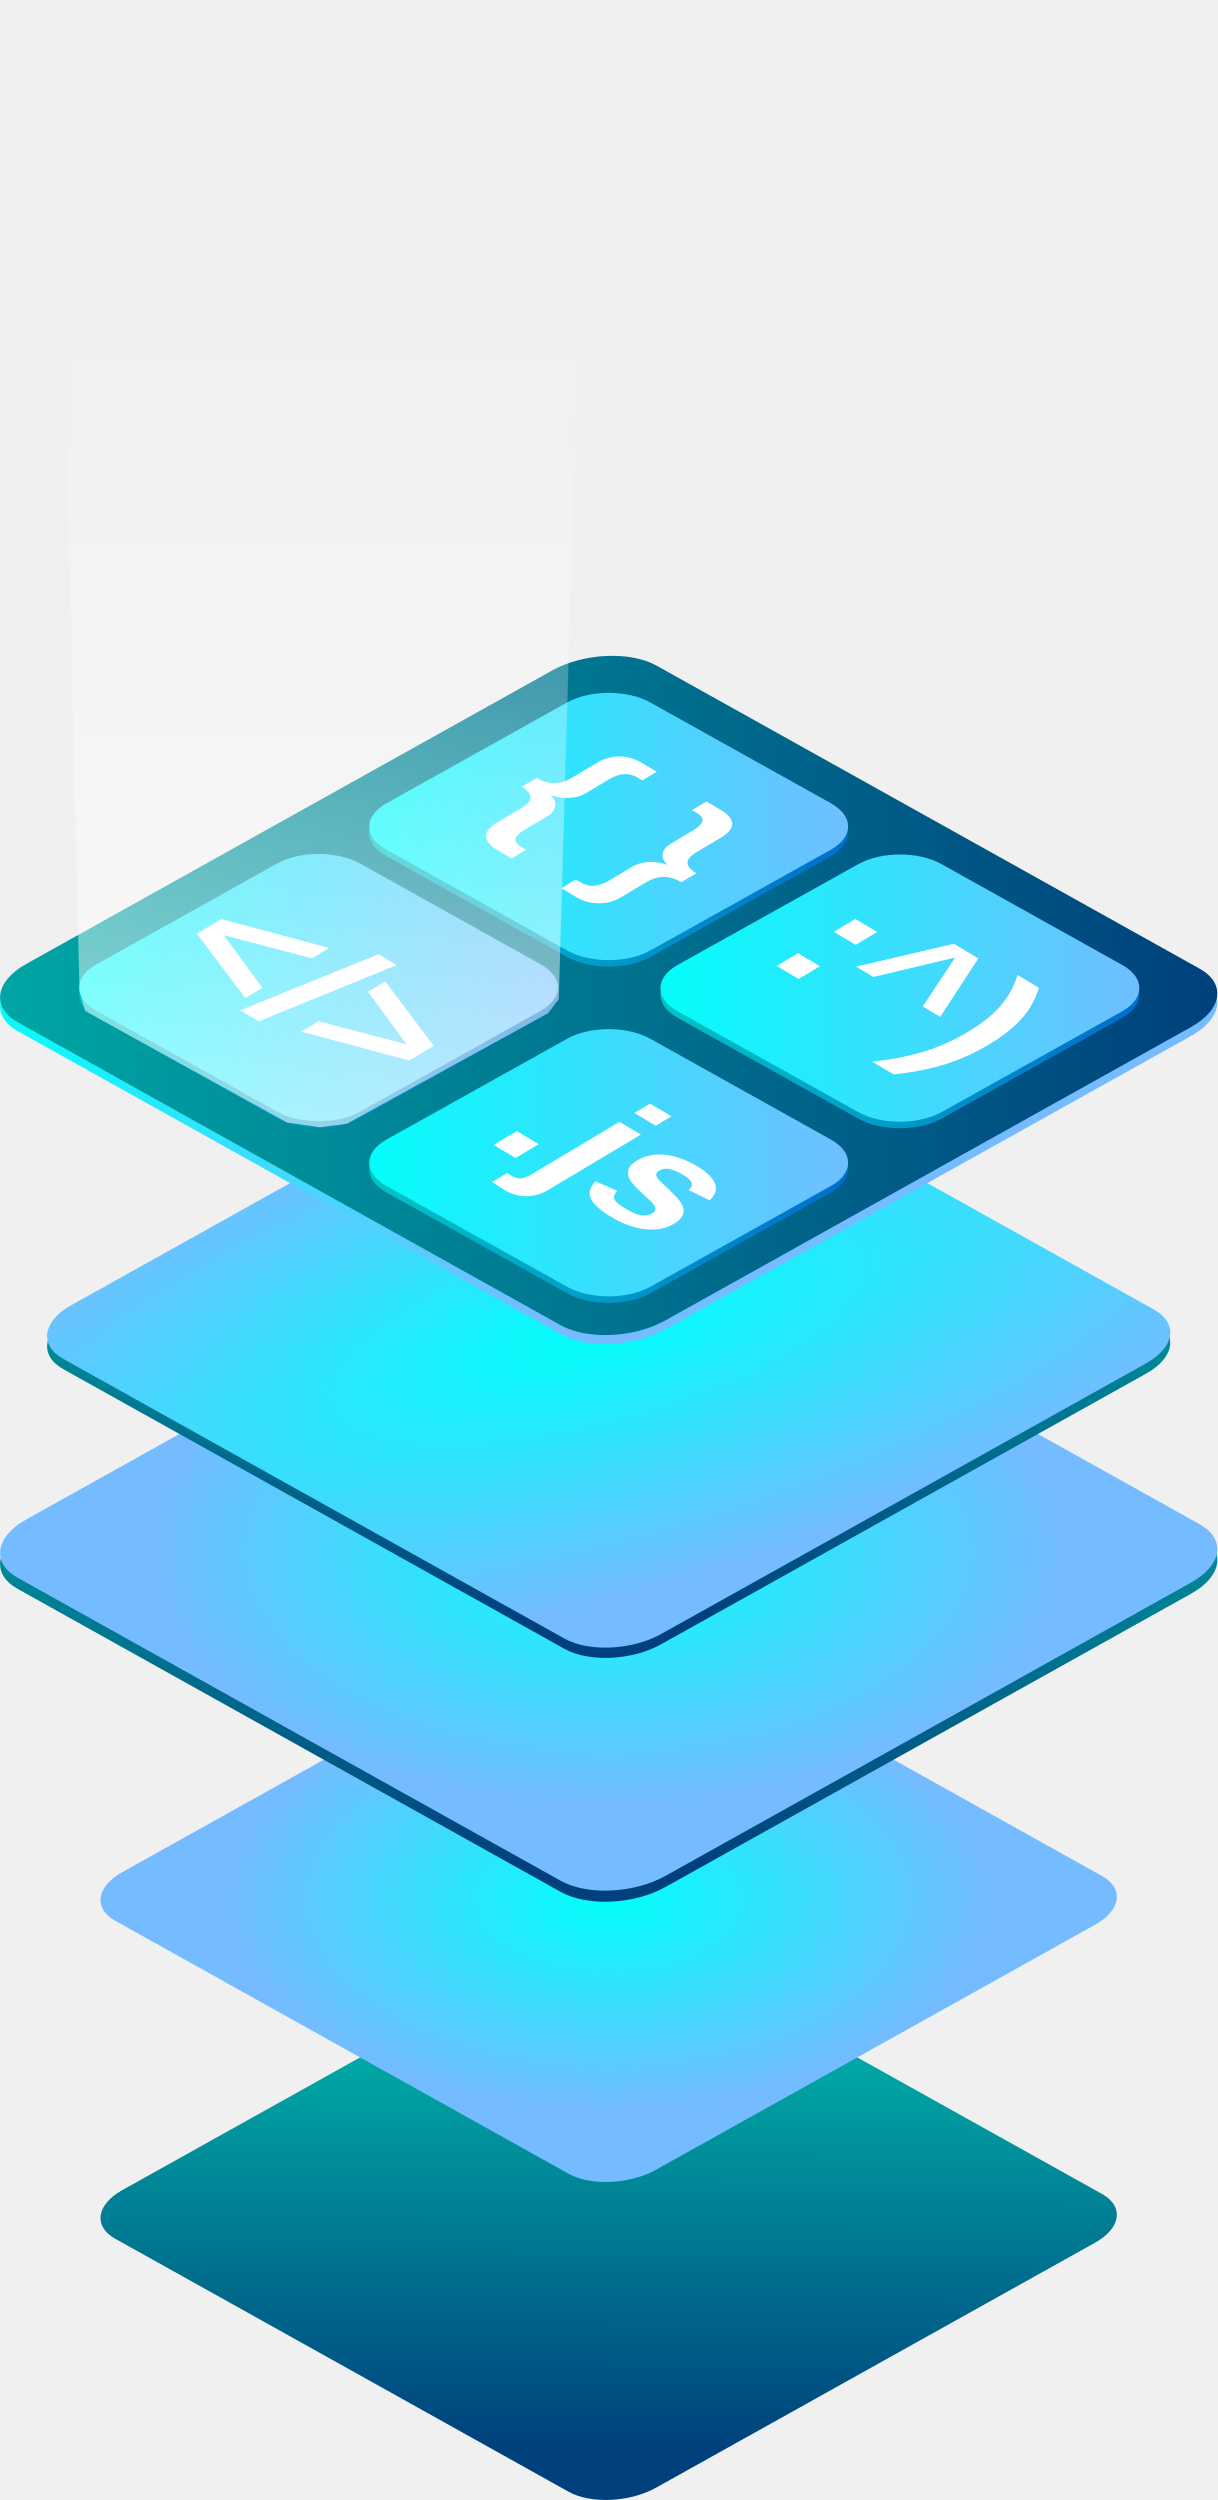
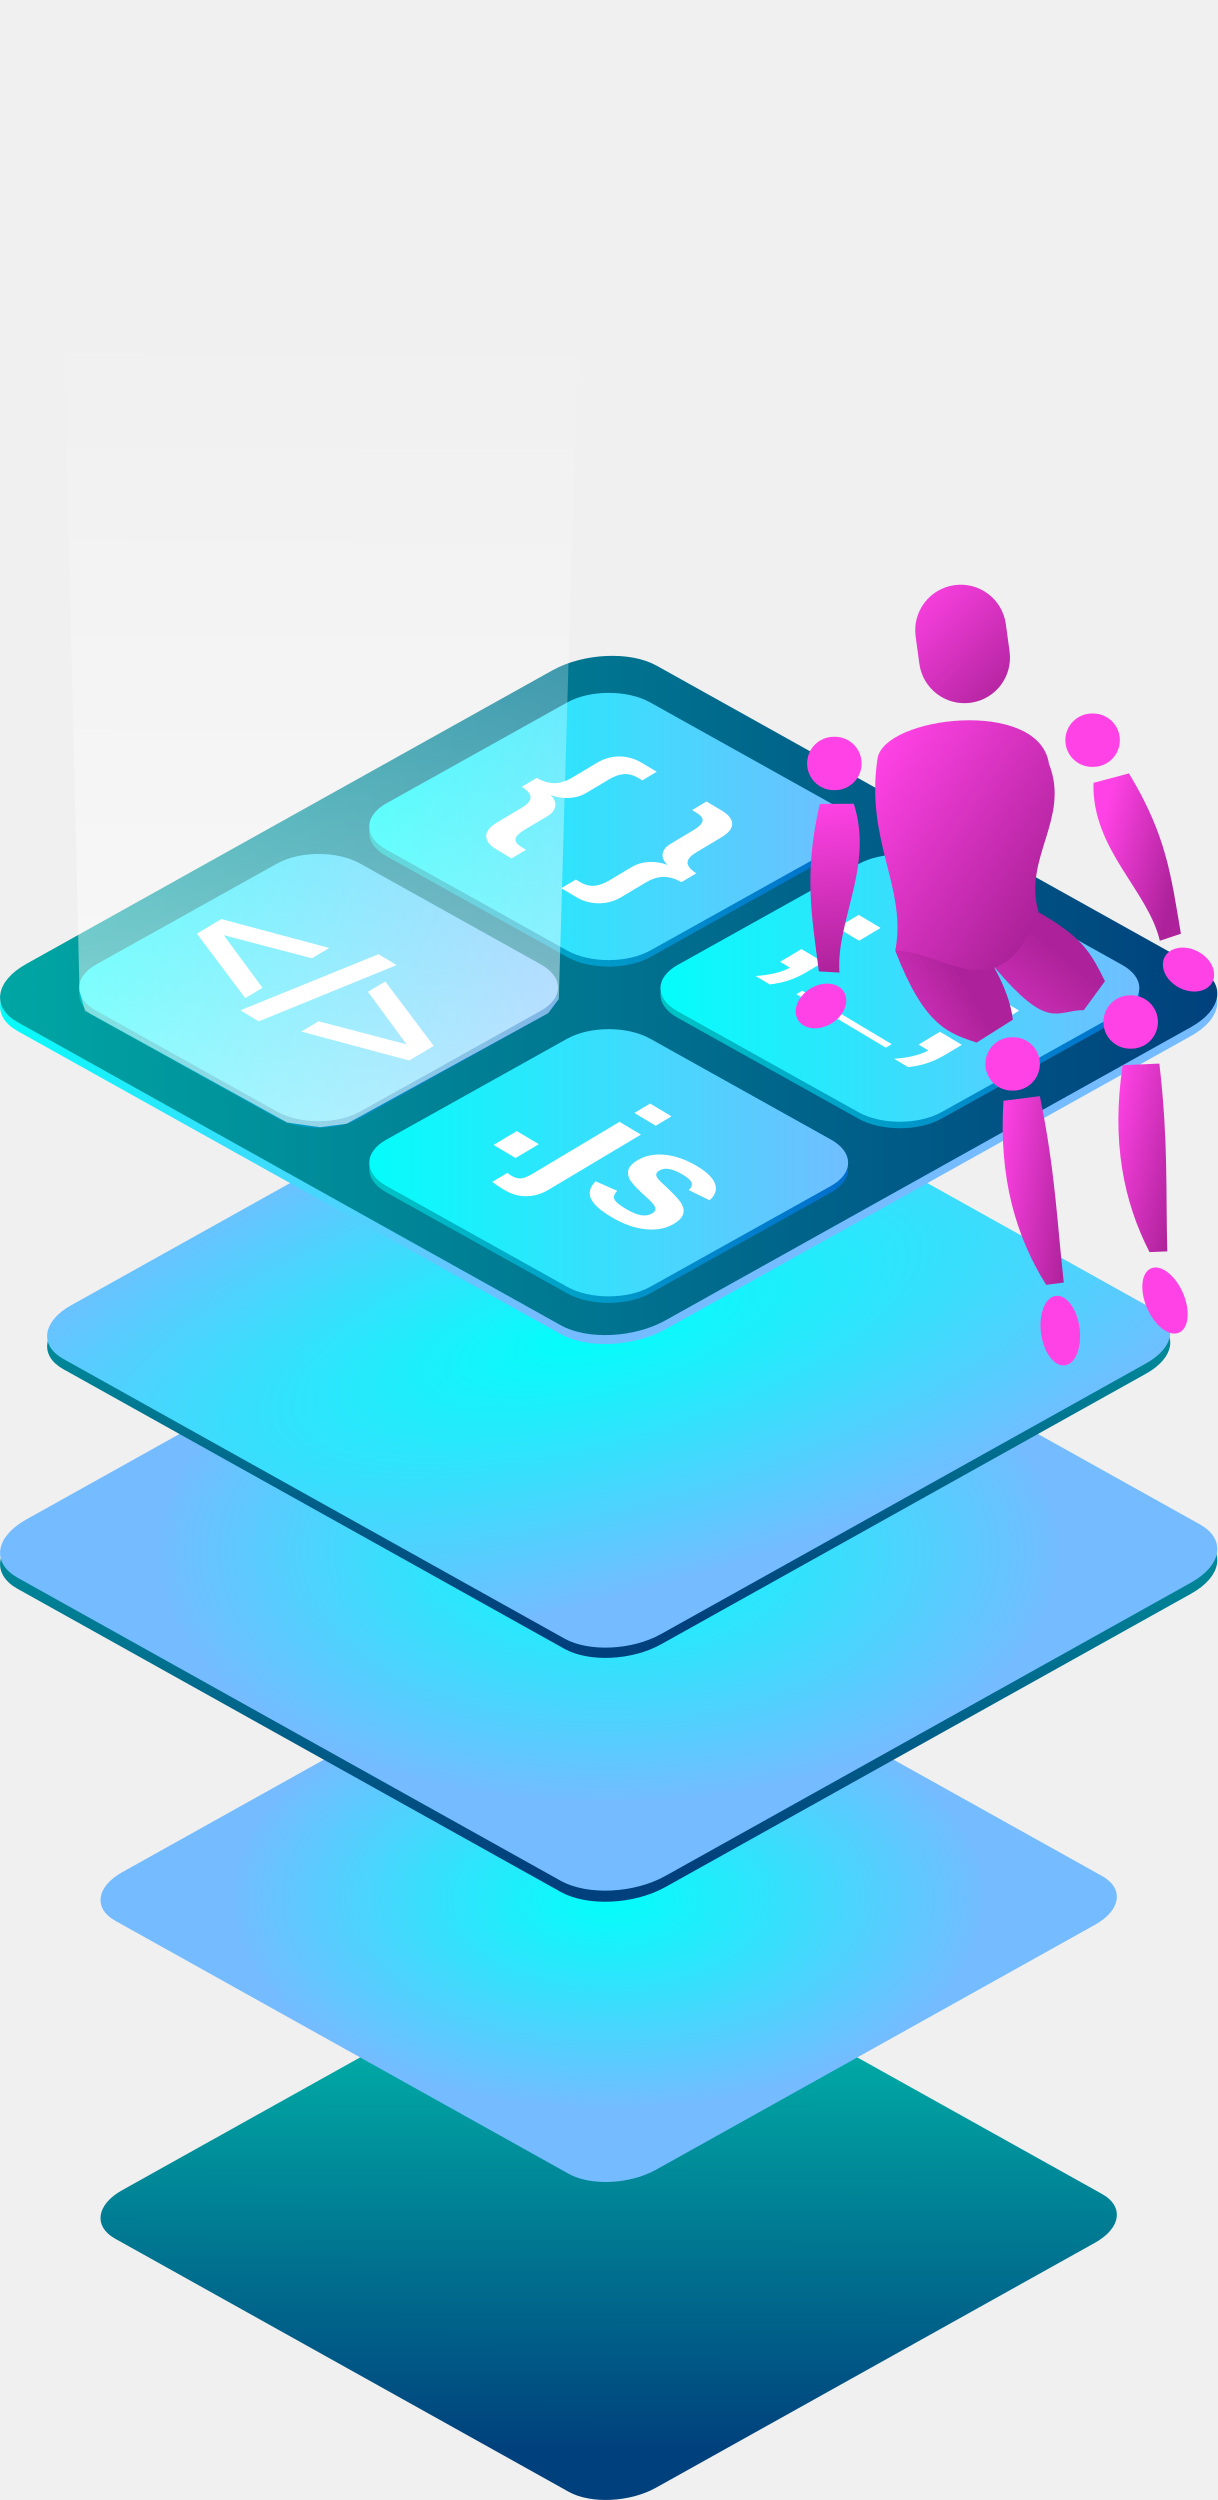
<svg xmlns="http://www.w3.org/2000/svg" xmlns:xlink="http://www.w3.org/1999/xlink" width="1094.59" height="2247.85" viewBox="0 0 210 297" version="1.1" id="svg8">
  <defs id="defs2">
+     <linearGradient id="linearGradient964">
+       <stop style="stop-color:#ff42e5;stop-opacity:1;" offset="0" id="stop960" />
+       <stop style="stop-color:#ad229a;stop-opacity:1" offset="1" id="stop962" />
+     </linearGradient>
    <linearGradient xlink:href="#linearGradient941" id="linearGradient4722" gradientUnits="userSpaceOnUse" gradientTransform="matrix(2.421971,0,0,2.421971,-139.4927,-655.8138)" x1="149.181" y1="248.557" x2="195.995" y2="295.716" />
    <linearGradient id="linearGradient941">
      <stop style="stop-color:#00a7a4;stop-opacity:1" offset="0" id="stop937" />
      <stop style="stop-color:#00407c;stop-opacity:1" offset="1" id="stop939" />
    </linearGradient>
    <radialGradient xlink:href="#linearGradient826" id="radialGradient4738" cx="264.599" cy="-11.526" fx="264.599" fy="-11.526" r="87.034" gradientUnits="userSpaceOnUse" gradientTransform="translate(-90.2427,-90.24272)" />
    <linearGradient id="linearGradient826">
      <stop style="stop-color:#00fffb;stop-opacity:1" offset="0" id="stop822" />
      <stop style="stop-color:#74bcff;stop-opacity:1" offset="1" id="stop824" />
    </linearGradient>
    <linearGradient xlink:href="#linearGradient941" id="linearGradient4714" gradientUnits="userSpaceOnUse" gradientTransform="matrix(2.421971,0,0,2.421971,-139.4927,-655.8138)" x1="155.27" y1="253.559" x2="199.201" y2="297.509" />
    <radialGradient xlink:href="#linearGradient826" id="radialGradient4736" cx="264.599" cy="-11.526" fx="264.599" fy="-11.526" r="87.034" gradientUnits="userSpaceOnUse" />
    <linearGradient xlink:href="#linearGradient941" id="linearGradient4718" gradientUnits="userSpaceOnUse" gradientTransform="matrix(2.234708,0,0,2.234708,292.9161,-446.4863)" x1="155.862" y1="255.036" x2="198.248" y2="297.554" />
    <radialGradient xlink:href="#linearGradient826" id="radialGradient4728" cx="663.466" cy="148.112" fx="663.466" fy="148.112" r="80.305" gradientUnits="userSpaceOnUse" gradientTransform="matrix(1.059807,-0.9703748,0.2435297,1.742499,-75.74976,533.8376)" />
    <linearGradient xlink:href="#linearGradient826" id="linearGradient903" gradientUnits="userSpaceOnUse" gradientTransform="matrix(1.7562,0,0,1.7562,-125.9639,-420.3749)" x1="132.03" y1="303.074" x2="193.093" y2="291.177" />
    <linearGradient xlink:href="#linearGradient941" id="linearGradient935" gradientUnits="userSpaceOnUse" gradientTransform="matrix(1.7562,0,0,1.7562,-127.5388,-421.9497)" x1="133.232" y1="301.827" x2="202.653" y2="232.406" />
    <linearGradient xlink:href="#linearGradient840" id="linearGradient834" gradientUnits="userSpaceOnUse" x1="133.232" y1="301.827" x2="202.653" y2="232.406" gradientTransform="matrix(0.7251119,0,0,0.7251119,16.74791,-118.0961)" />
    <linearGradient id="linearGradient840">
      <stop id="stop836" offset="0" style="stop-color:#00c7c4;stop-opacity:1" />
      <stop id="stop838" offset="1" style="stop-color:#006bce;stop-opacity:1" />
    </linearGradient>
    <linearGradient xlink:href="#linearGradient826" id="linearGradient830" x1="133.232" y1="301.827" x2="202.653" y2="232.406" gradientUnits="userSpaceOnUse" gradientTransform="matrix(0.7251119,0,0,0.7251119,15.59711,-119.2469)" />
    <linearGradient xlink:href="#linearGradient840" id="linearGradient852" gradientUnits="userSpaceOnUse" gradientTransform="translate(2.688774,2.385763)" x1="133.232" y1="301.827" x2="202.653" y2="232.406" />
    <linearGradient xlink:href="#linearGradient826" id="linearGradient854" gradientUnits="userSpaceOnUse" gradientTransform="translate(1.101698,0.7986924)" x1="133.232" y1="301.827" x2="202.653" y2="232.406" />
    <linearGradient xlink:href="#linearGradient931" id="linearGradient933" x1="-147.922" y1="234.159" x2="-146.864" y2="1.942" gradientUnits="userSpaceOnUse" gradientTransform="matrix(0.7251119,0,0,0.7251119,163.0676,-15.52471)" />
    <linearGradient id="linearGradient931">
      <stop style="stop-color:#ffffff;stop-opacity:0.692" offset="0" id="stop927" />
      <stop style="stop-color:#ffffff;stop-opacity:0" offset="1" id="stop929" />
    </linearGradient>
    <linearGradient xlink:href="#linearGradient840" id="linearGradient1799" gradientUnits="userSpaceOnUse" gradientTransform="translate(2.688774,2.385763)" x1="133.232" y1="301.827" x2="202.653" y2="232.406" />
    <linearGradient xlink:href="#linearGradient826" id="linearGradient1801" gradientUnits="userSpaceOnUse" gradientTransform="translate(1.101698,0.7986924)" x1="133.232" y1="301.827" x2="202.653" y2="232.406" />
    <linearGradient xlink:href="#linearGradient840" id="linearGradient1803" gradientUnits="userSpaceOnUse" gradientTransform="translate(2.688774,2.385763)" x1="133.232" y1="301.827" x2="202.653" y2="232.406" />
    <linearGradient xlink:href="#linearGradient826" id="linearGradient1805" gradientUnits="userSpaceOnUse" gradientTransform="translate(1.101698,0.7986924)" x1="133.232" y1="301.827" x2="202.653" y2="232.406" />
+     <linearGradient xlink:href="#linearGradient964" id="linearGradient966" x1="147.287" y1="69.177" x2="179.166" y2="90.241" gradientUnits="userSpaceOnUse" />
+     <linearGradient xlink:href="#linearGradient964" id="linearGradient974" x1="150.736" y1="55.753" x2="166.438" y2="76.234" gradientUnits="userSpaceOnUse" />
+     <linearGradient xlink:href="#linearGradient964" id="linearGradient982" x1="188.621" y1="80.718" x2="202.897" y2="84.517" gradientUnits="userSpaceOnUse" />
+     <linearGradient xlink:href="#linearGradient964" id="linearGradient990" x1="139.023" y1="72.415" x2="145.323" y2="101.021" gradientUnits="userSpaceOnUse" gradientTransform="rotate(5.758886,148.7861,95.72946)" />
+     <linearGradient xlink:href="#linearGradient964" id="linearGradient998" x1="140.327" y1="109.958" x2="163.331" y2="97.101" gradientUnits="userSpaceOnUse" />
+     <linearGradient xlink:href="#linearGradient964" id="linearGradient1006" x1="160.126" y1="120.212" x2="180.523" y2="95.668" gradientUnits="userSpaceOnUse" />
+     <linearGradient xlink:href="#linearGradient964" id="linearGradient1014" x1="194.958" y1="132.262" x2="209.465" y2="132.262" gradientUnits="userSpaceOnUse" gradientTransform="rotate(12.57588,199.9089,111.3678)" />
+     <linearGradient xlink:href="#linearGradient964" id="linearGradient1022" x1="173.81" y1="138.961" x2="188.317" y2="138.961" gradientUnits="userSpaceOnUse" gradientTransform="rotate(7.692058,186.7165,118.3943)" />
  </defs>
  <g id="layer1">
    <g transform="matrix(0.6054522,0,0,0.6054522,-40.98868,238.9382)" id="g4712" style="stroke-width:1.652">
      <rect rx="13.049" transform="matrix(0.8732401,0.4872902,-0.8732401,0.4872902,0,0)" ry="15.39" y="-95.846" x="180.279" height="174.069" width="174.069" id="rect4708" style="opacity:1;fill:url(#linearGradient4722);fill-opacity:1;fill-rule:evenodd;stroke:none;stroke-width:4.216;stroke-linecap:round;stroke-linejoin:round;stroke-miterlimit:4;stroke-dasharray:none;stroke-dashoffset:0;stroke-opacity:1;paint-order:markers fill stroke" />
      <rect style="opacity:1;fill:url(#radialGradient4738);fill-opacity:1;fill-rule:evenodd;stroke:none;stroke-width:4.216;stroke-linecap:round;stroke-linejoin:round;stroke-miterlimit:4;stroke-dasharray:none;stroke-dashoffset:0;stroke-opacity:1;paint-order:markers fill stroke" id="rect4710" width="174.069" height="174.069" x="87.322" y="-188.803" ry="15.39" transform="matrix(0.8732401,0.4872902,-0.8732401,0.4872902,0,0)" rx="13.049" />
    </g>
    <g style="stroke-width:1.379" transform="matrix(0.7251119,0,0,0.7251119,-69.84144,111.0042)" id="g4700">
      <rect rx="13.049" transform="matrix(0.8732401,0.4872902,-0.8732401,0.4872902,0,0)" ry="15.39" y="-95.846" x="180.279" height="174.069" width="174.069" id="rect4696" style="opacity:1;fill:url(#linearGradient4714);fill-opacity:1;fill-rule:evenodd;stroke:none;stroke-width:3.52;stroke-linecap:round;stroke-linejoin:round;stroke-miterlimit:4;stroke-dasharray:none;stroke-dashoffset:0;stroke-opacity:1;paint-order:markers fill stroke" />
      <rect style="opacity:1;fill:url(#radialGradient4736);fill-opacity:1;fill-rule:evenodd;stroke:none;stroke-width:3.52;stroke-linecap:round;stroke-linejoin:round;stroke-miterlimit:4;stroke-dasharray:none;stroke-dashoffset:0;stroke-opacity:1;paint-order:markers fill stroke" id="rect4698" width="174.069" height="174.069" x="177.565" y="-98.56" ry="15.39" transform="matrix(0.8732401,0.4872902,-0.8732401,0.4872902,0,0)" rx="13.049" />
    </g>
    <g style="stroke-width:1.379" id="g4750" transform="matrix(0.7251119,0,0,0.7251119,-222.6634,-94.9483)">
      <g style="stroke-width:1.379" id="g4782" transform="translate(-0.2645833,-40.74583)">
        <rect rx="12.04" transform="matrix(0.8732401,0.4872902,-0.8732401,0.4872902,0,0)" ry="14.2" y="70.186" x="587.964" height="160.61" width="160.61" id="rect4702" style="opacity:1;fill:url(#linearGradient4718);fill-opacity:1;fill-rule:evenodd;stroke:none;stroke-width:3.52;stroke-linecap:round;stroke-linejoin:round;stroke-miterlimit:4;stroke-dasharray:none;stroke-dashoffset:0;stroke-opacity:1;paint-order:markers fill stroke" />
        <rect style="opacity:1;fill:url(#radialGradient4728);fill-opacity:1;fill-rule:evenodd;stroke:none;stroke-width:3.52;stroke-linecap:round;stroke-linejoin:round;stroke-miterlimit:4;stroke-dasharray:none;stroke-dashoffset:0;stroke-opacity:1;paint-order:markers fill stroke" id="rect4704" width="160.61" height="160.61" x="585.459" y="67.681" ry="14.2" transform="matrix(0.8732401,0.4872902,-0.8732401,0.4872902,0,0)" rx="12.04" />
      </g>
    </g>
    <rect style="opacity:1;fill:url(#linearGradient903);fill-opacity:1;fill-rule:evenodd;stroke:none;stroke-width:2.553;stroke-linecap:round;stroke-linejoin:round;stroke-miterlimit:4;stroke-dasharray:none;stroke-dashoffset:0;stroke-opacity:1;paint-order:markers fill stroke" id="rect901" width="126.219" height="126.219" x="105.907" y="-14.335" ry="11.16" transform="matrix(0.8732401,0.4872902,-0.8732401,0.4872902,0,0)" rx="9.462" />
    <rect rx="9.462" transform="matrix(0.8732401,0.4872902,-0.8732401,0.4872902,0,0)" ry="11.16" y="-15.91" x="104.332" height="126.219" width="126.219" id="rect880" style="opacity:1;fill:url(#linearGradient935);fill-opacity:1;fill-rule:evenodd;stroke:none;stroke-width:2.553;stroke-linecap:round;stroke-linejoin:round;stroke-miterlimit:4;stroke-dasharray:none;stroke-dashoffset:0;stroke-opacity:1;paint-order:markers fill stroke" />
    <rect rx="8.201" transform="matrix(0.8732401,0.4872902,-0.8732401,0.4872902,0,0)" ry="8.233" y="49.552" x="112.484" height="52.114" width="52.114" id="rect832" style="opacity:1;fill:url(#linearGradient834);fill-opacity:1;fill-rule:evenodd;stroke:none;stroke-width:2.553;stroke-linecap:round;stroke-linejoin:round;stroke-miterlimit:4;stroke-dasharray:none;stroke-dashoffset:0;stroke-opacity:1;paint-order:markers fill stroke" />
    <rect style="opacity:1;fill:url(#linearGradient830);fill-opacity:1;fill-rule:evenodd;stroke:none;stroke-width:2.553;stroke-linecap:round;stroke-linejoin:round;stroke-miterlimit:4;stroke-dasharray:none;stroke-dashoffset:0;stroke-opacity:1;paint-order:markers fill stroke" id="rect820" width="52.114" height="52.114" x="111.333" y="48.402" ry="8.233" transform="matrix(0.8732401,0.4872902,-0.8732401,0.4872902,0,0)" rx="8.201" />
    <g id="g850" transform="matrix(0.7251119,0,0,0.7251119,167.6047,-78.9681)" style="stroke-width:1.379">
      <rect rx="11.309" transform="matrix(0.8732401,0.4872902,-0.8732401,0.4872902,0,0)" ry="11.354" y="233.589" x="134.718" height="71.871" width="71.871" id="rect846" style="opacity:1;fill:url(#linearGradient1799);fill-opacity:1;fill-rule:evenodd;stroke:none;stroke-width:3.52;stroke-linecap:round;stroke-linejoin:round;stroke-miterlimit:4;stroke-dasharray:none;stroke-dashoffset:0;stroke-opacity:1;paint-order:markers fill stroke" />
      <rect style="opacity:1;fill:url(#linearGradient1801);fill-opacity:1;fill-rule:evenodd;stroke:none;stroke-width:3.52;stroke-linecap:round;stroke-linejoin:round;stroke-miterlimit:4;stroke-dasharray:none;stroke-dashoffset:0;stroke-opacity:1;paint-order:markers fill stroke" id="rect848" width="71.871" height="71.871" x="133.131" y="232.002" ry="11.354" transform="matrix(0.8732401,0.4872902,-0.8732401,0.4872902,0,0)" rx="11.309" />
    </g>
    <g id="g860" transform="matrix(0.7251119,0,0,0.7251119,217.8419,-51.08519)" style="stroke-width:1.379">
      <rect rx="11.309" transform="matrix(0.8732401,0.4872902,-0.8732401,0.4872902,0,0)" ry="11.354" y="233.589" x="134.718" height="71.871" width="71.871" id="rect856" style="opacity:1;fill:url(#linearGradient1803);fill-opacity:1;fill-rule:evenodd;stroke:none;stroke-width:3.52;stroke-linecap:round;stroke-linejoin:round;stroke-miterlimit:4;stroke-dasharray:none;stroke-dashoffset:0;stroke-opacity:1;paint-order:markers fill stroke" />
      <rect style="opacity:1;fill:url(#linearGradient1805);fill-opacity:1;fill-rule:evenodd;stroke:none;stroke-width:3.52;stroke-linecap:round;stroke-linejoin:round;stroke-miterlimit:4;stroke-dasharray:none;stroke-dashoffset:0;stroke-opacity:1;paint-order:markers fill stroke" id="rect858" width="71.871" height="71.871" x="133.131" y="232.002" ry="11.354" transform="matrix(0.8732401,0.4872902,-0.8732401,0.4872902,0,0)" rx="11.309" />
    </g>
+     <text transform="matrix(0.9149883,0.5464551,-0.9149883,0.5464551,0,0)" xml:space="preserve" style="font-style:normal;font-variant:normal;font-weight:normal;font-stretch:normal;font-size:17.621px;line-height:1.25;font-family:open;-inkscape-font-specification:open;letter-spacing:0px;word-spacing:0px;fill:#000000;fill-opacity:1;stroke:none;stroke-width:0.265" x="161.062" y="16.858" id="text1028">
+       <tspan x="161.062" y="16.858" style="font-style:normal;font-variant:normal;font-weight:bold;font-stretch:normal;font-size:29.368px;font-family:Arial;-inkscape-font-specification:'Arial Bold';fill:#ffffff;fill-opacity:1;stroke-width:0.265" id="tspan1030">;_;</tspan>
+     </text>
    <g transform="matrix(0.7251119,0,0,0.7251119,167.6047,-20.95914)" id="g870" style="stroke-width:1.379">
      <rect style="opacity:1;fill:url(#linearGradient852);fill-opacity:1;fill-rule:evenodd;stroke:none;stroke-width:3.52;stroke-linecap:round;stroke-linejoin:round;stroke-miterlimit:4;stroke-dasharray:none;stroke-dashoffset:0;stroke-opacity:1;paint-order:markers fill stroke" id="rect866" width="71.871" height="71.871" x="134.718" y="233.589" ry="11.354" transform="matrix(0.8732401,0.4872902,-0.8732401,0.4872902,0,0)" rx="11.309" />
      <rect rx="11.309" transform="matrix(0.8732401,0.4872902,-0.8732401,0.4872902,0,0)" ry="11.354" y="232.002" x="133.131" height="71.871" width="71.871" id="rect868" style="opacity:1;fill:url(#linearGradient854);fill-opacity:1;fill-rule:evenodd;stroke:none;stroke-width:3.52;stroke-linecap:round;stroke-linejoin:round;stroke-miterlimit:4;stroke-dasharray:none;stroke-dashoffset:0;stroke-opacity:1;paint-order:markers fill stroke" />
    </g>
    <text id="text911" y="19.765" x="111.483" style="font-style:normal;font-variant:normal;font-weight:normal;font-stretch:normal;font-size:17.621px;line-height:1.25;font-family:open;-inkscape-font-specification:open;letter-spacing:0px;word-spacing:0px;fill:#000000;fill-opacity:1;stroke:none;stroke-width:0.265" xml:space="preserve" transform="matrix(0.9149883,0.5464551,-0.9149883,0.5464551,0,0)">
      <tspan style="font-style:normal;font-variant:normal;font-weight:bold;font-stretch:normal;font-size:29.368px;font-family:Arial;-inkscape-font-specification:'Arial Bold';fill:#ffffff;fill-opacity:1;stroke-width:0.265" y="19.765" x="111.483" id="tspan909">{ }</tspan>
    </text>
    <text transform="matrix(0.9149883,0.5464551,-0.9149883,0.5464551,0,0)" xml:space="preserve" style="font-style:normal;font-variant:normal;font-weight:normal;font-stretch:normal;font-size:17.621px;line-height:1.25;font-family:open;-inkscape-font-specification:open;letter-spacing:0px;word-spacing:0px;fill:#000000;fill-opacity:1;stroke:none;stroke-width:0.265" x="103.267" y="74.797" id="text915">
      <tspan id="tspan913" x="103.267" y="74.797" style="font-style:normal;font-variant:normal;font-weight:bold;font-stretch:normal;font-size:29.368px;font-family:Arial;-inkscape-font-specification:'Arial Bold';fill:#ffffff;fill-opacity:1;stroke-width:0.265">&lt;/&gt;</tspan>
    </text>
    <text transform="matrix(0.9149883,0.5464551,-0.9149883,0.5464551,0,0)" xml:space="preserve" style="font-style:normal;font-variant:normal;font-weight:normal;font-stretch:normal;font-size:17.621px;line-height:1.25;font-family:open;-inkscape-font-specification:open;letter-spacing:0px;word-spacing:0px;fill:#000000;fill-opacity:1;stroke:none;stroke-width:0.265" x="163.819" y="72.76" id="text919">
      <tspan id="tspan917" x="163.819" y="72.76" style="font-style:normal;font-variant:normal;font-weight:bold;font-stretch:normal;font-size:29.368px;font-family:Arial;-inkscape-font-specification:'Arial Bold';fill:#ffffff;fill-opacity:1;stroke-width:0.265">.js</tspan>
    </text>
-     <text id="text923" y="17.832" x="161.423" style="font-style:normal;font-variant:normal;font-weight:normal;font-stretch:normal;font-size:17.621px;line-height:1.25;font-family:open;-inkscape-font-specification:open;letter-spacing:0px;word-spacing:0px;fill:#000000;fill-opacity:1;stroke:none;stroke-width:0.265" xml:space="preserve" transform="matrix(0.9149883,0.5464551,-0.9149883,0.5464551,0,0)">
-       <tspan style="font-style:normal;font-variant:normal;font-weight:bold;font-stretch:normal;font-size:29.368px;font-family:Arial;-inkscape-font-specification:'Arial Bold';fill:#ffffff;fill-opacity:1;stroke-width:0.265" y="17.832" x="161.423" id="tspan921">:^)</tspan>
-     </text>
    <path style="fill:url(#linearGradient933);fill-opacity:1;stroke:none;stroke-width:0.265px;stroke-linecap:butt;stroke-linejoin:miter;stroke-opacity:1" d="M 13.712,103.738 9.67,-67.129 101.354,-66.677 96.391,105.211 94.559,107.652 59.83,126.713 55.218,127.323 49.52,126.509 14.655,107.245 Z" id="path925" />
+     <rect style="opacity:1;fill:#ff42e5;fill-opacity:1;fill-rule:nonzero;stroke:none;stroke-width:4.297;stroke-linecap:round;stroke-linejoin:round;stroke-miterlimit:4;stroke-dasharray:none;stroke-opacity:1;paint-order:normal" id="rect897" width="9.401" height="9.209" x="190.345" y="104.565" ry="4.604" />
+     <rect ry="4.604" y="111.797" x="169.982" height="9.209" width="9.401" id="rect899" style="opacity:1;fill:#ff42e5;fill-opacity:1;fill-rule:nonzero;stroke:none;stroke-width:4.297;stroke-linecap:round;stroke-linejoin:round;stroke-miterlimit:4;stroke-dasharray:none;stroke-opacity:1;paint-order:normal" />
+     <path style="fill:url(#linearGradient1022);fill-opacity:1;stroke:none;stroke-width:0.192px;stroke-linecap:butt;stroke-linejoin:miter;stroke-opacity:1" d="m 173.103,122.761 6.28,-0.805 c 2.727,13.379 2.949,21.831 4.124,32.16 l -3.045,0.39 c -5.225,-8.343 -8.201,-18.503 -7.359,-31.745 z" id="path934" />
+     <path id="path936" d="m 193.666,116.61 6.325,-0.268 c 1.578,13.562 1.079,22.003 1.371,32.394 l -3.067,0.13 c -4.496,-8.758 -6.596,-19.134 -4.63,-32.256 z" style="fill:url(#linearGradient1014);fill-opacity:1;stroke:none;stroke-width:0.192px;stroke-linecap:butt;stroke-linejoin:miter;stroke-opacity:1" />
+     <path style="fill:url(#linearGradient1006);fill-opacity:1;stroke:none;stroke-width:0.192px;stroke-linecap:butt;stroke-linejoin:miter;stroke-opacity:1" d="m 171.597,99.788 7.569,-9.547 c 7.621,4.384 8.939,6.873 11.445,11.888 l -3.658,4.997 c -4.719,-0.037 -5.971,3.732 -15.357,-7.338 z" id="path938" />
+     <path id="path940" d="m 154.436,96.871 10.303,-6.504 c 5.74,6.66 9.282,12.84 9.988,18.401 l -6.271,3.959 c -4.441,-1.597 -8.826,-2.304 -14.019,-15.856 z" style="fill:url(#linearGradient998);fill-opacity:1;stroke:none;stroke-width:0.192px;stroke-linecap:butt;stroke-linejoin:miter;stroke-opacity:1" />
+     <path style="fill:url(#linearGradient966);fill-opacity:1;stroke:none;stroke-width:0.192px;stroke-linecap:butt;stroke-linejoin:miter;stroke-opacity:1" d="m 154.436,96.871 c 8.476,-0.034 18.123,10.919 24.731,-6.63 -2.784,-9.258 5.512,-16.225 1.781,-25.608 -1.687,-11.467 -28.591,-8.201 -29.584,-0.845 -2.123,14.23 5.158,22.225 3.072,33.083 z" id="path942" />
+     <rect style="opacity:1;fill:url(#linearGradient974);fill-opacity:1;fill-rule:nonzero;stroke:none;stroke-width:4.297;stroke-linecap:round;stroke-linejoin:round;stroke-miterlimit:4;stroke-dasharray:none;stroke-opacity:1;paint-order:normal" id="rect924" width="15.702" height="20.481" x="150.736" y="55.753" ry="7.851" transform="rotate(-7.767439)" />
+     <rect ry="4.604" y="55.952" x="183.777" height="9.209" width="9.401" id="rect944" style="opacity:1;fill:#ff42e5;fill-opacity:1;fill-rule:nonzero;stroke:none;stroke-width:4.297;stroke-linecap:round;stroke-linejoin:round;stroke-miterlimit:4;stroke-dasharray:none;stroke-opacity:1;paint-order:normal" />
+     <rect style="opacity:1;fill:#ff42e5;fill-opacity:1;fill-rule:nonzero;stroke:none;stroke-width:4.297;stroke-linecap:round;stroke-linejoin:round;stroke-miterlimit:4;stroke-dasharray:none;stroke-opacity:1;paint-order:normal" id="rect946" width="9.401" height="9.209" x="139.229" y="59.968" ry="4.604" />
+     <path style="fill:url(#linearGradient982);fill-opacity:1;stroke:none;stroke-width:0.192px;stroke-linecap:butt;stroke-linejoin:miter;stroke-opacity:1" d="m 188.629,67.915 6.118,-1.629 c 6.509,10.731 7.257,17.685 8.964,27.658 l -3.638,1.208 C 198.045,86.453 188.303,79.347 188.629,67.915 Z" id="path948" />
+     <path id="path950" d="m 147.277,71.519 -5.865,0.034 c -2.74,11.999 -1.448,18.868 -0.157,28.885 l 3.555,0.209 c -0.65,-8.877 5.966,-18.241 2.467,-29.128 z" style="fill:url(#linearGradient990);fill-opacity:1;stroke:none;stroke-width:0.192px;stroke-linecap:butt;stroke-linejoin:miter;stroke-opacity:1" />
+     <ellipse style="opacity:1;fill:#ff42e5;fill-opacity:1;fill-rule:nonzero;stroke:none;stroke-width:4.297;stroke-linecap:round;stroke-linejoin:round;stroke-miterlimit:4;stroke-dasharray:none;stroke-opacity:1;paint-order:normal" id="path952" cx="160.328" cy="184.729" rx="3.357" ry="6.043" transform="rotate(-7.442558)" />
+     <ellipse transform="rotate(-23.58289)" ry="6.043" rx="3.357" cy="224.486" cx="121.284" id="ellipse954" style="opacity:1;fill:#ff42e5;fill-opacity:1;fill-rule:nonzero;stroke:none;stroke-width:4.297;stroke-linecap:round;stroke-linejoin:round;stroke-miterlimit:4;stroke-dasharray:none;stroke-opacity:1;paint-order:normal" />
+     <ellipse style="opacity:1;fill:#ff42e5;fill-opacity:1;fill-rule:nonzero;stroke:none;stroke-width:4.378;stroke-linecap:round;stroke-linejoin:round;stroke-miterlimit:4;stroke-dasharray:none;stroke-opacity:1;paint-order:normal" id="ellipse956" cx="-79.967" cy="180.904" rx="4.226" ry="4.007" transform="matrix(0.4486228,-0.8937212,0.9811756,0.1931179,0,0)" />
+     <ellipse transform="matrix(0.997734,-0.06728172,0.3318061,0.9433476,0,0)" ry="4.007" rx="4.226" cy="117.995" cx="166.247" id="ellipse958" style="opacity:1;fill:#ff42e5;fill-opacity:1;fill-rule:nonzero;stroke:none;stroke-width:4.378;stroke-linecap:round;stroke-linejoin:round;stroke-miterlimit:4;stroke-dasharray:none;stroke-opacity:1;paint-order:normal" />
  </g>
</svg>
